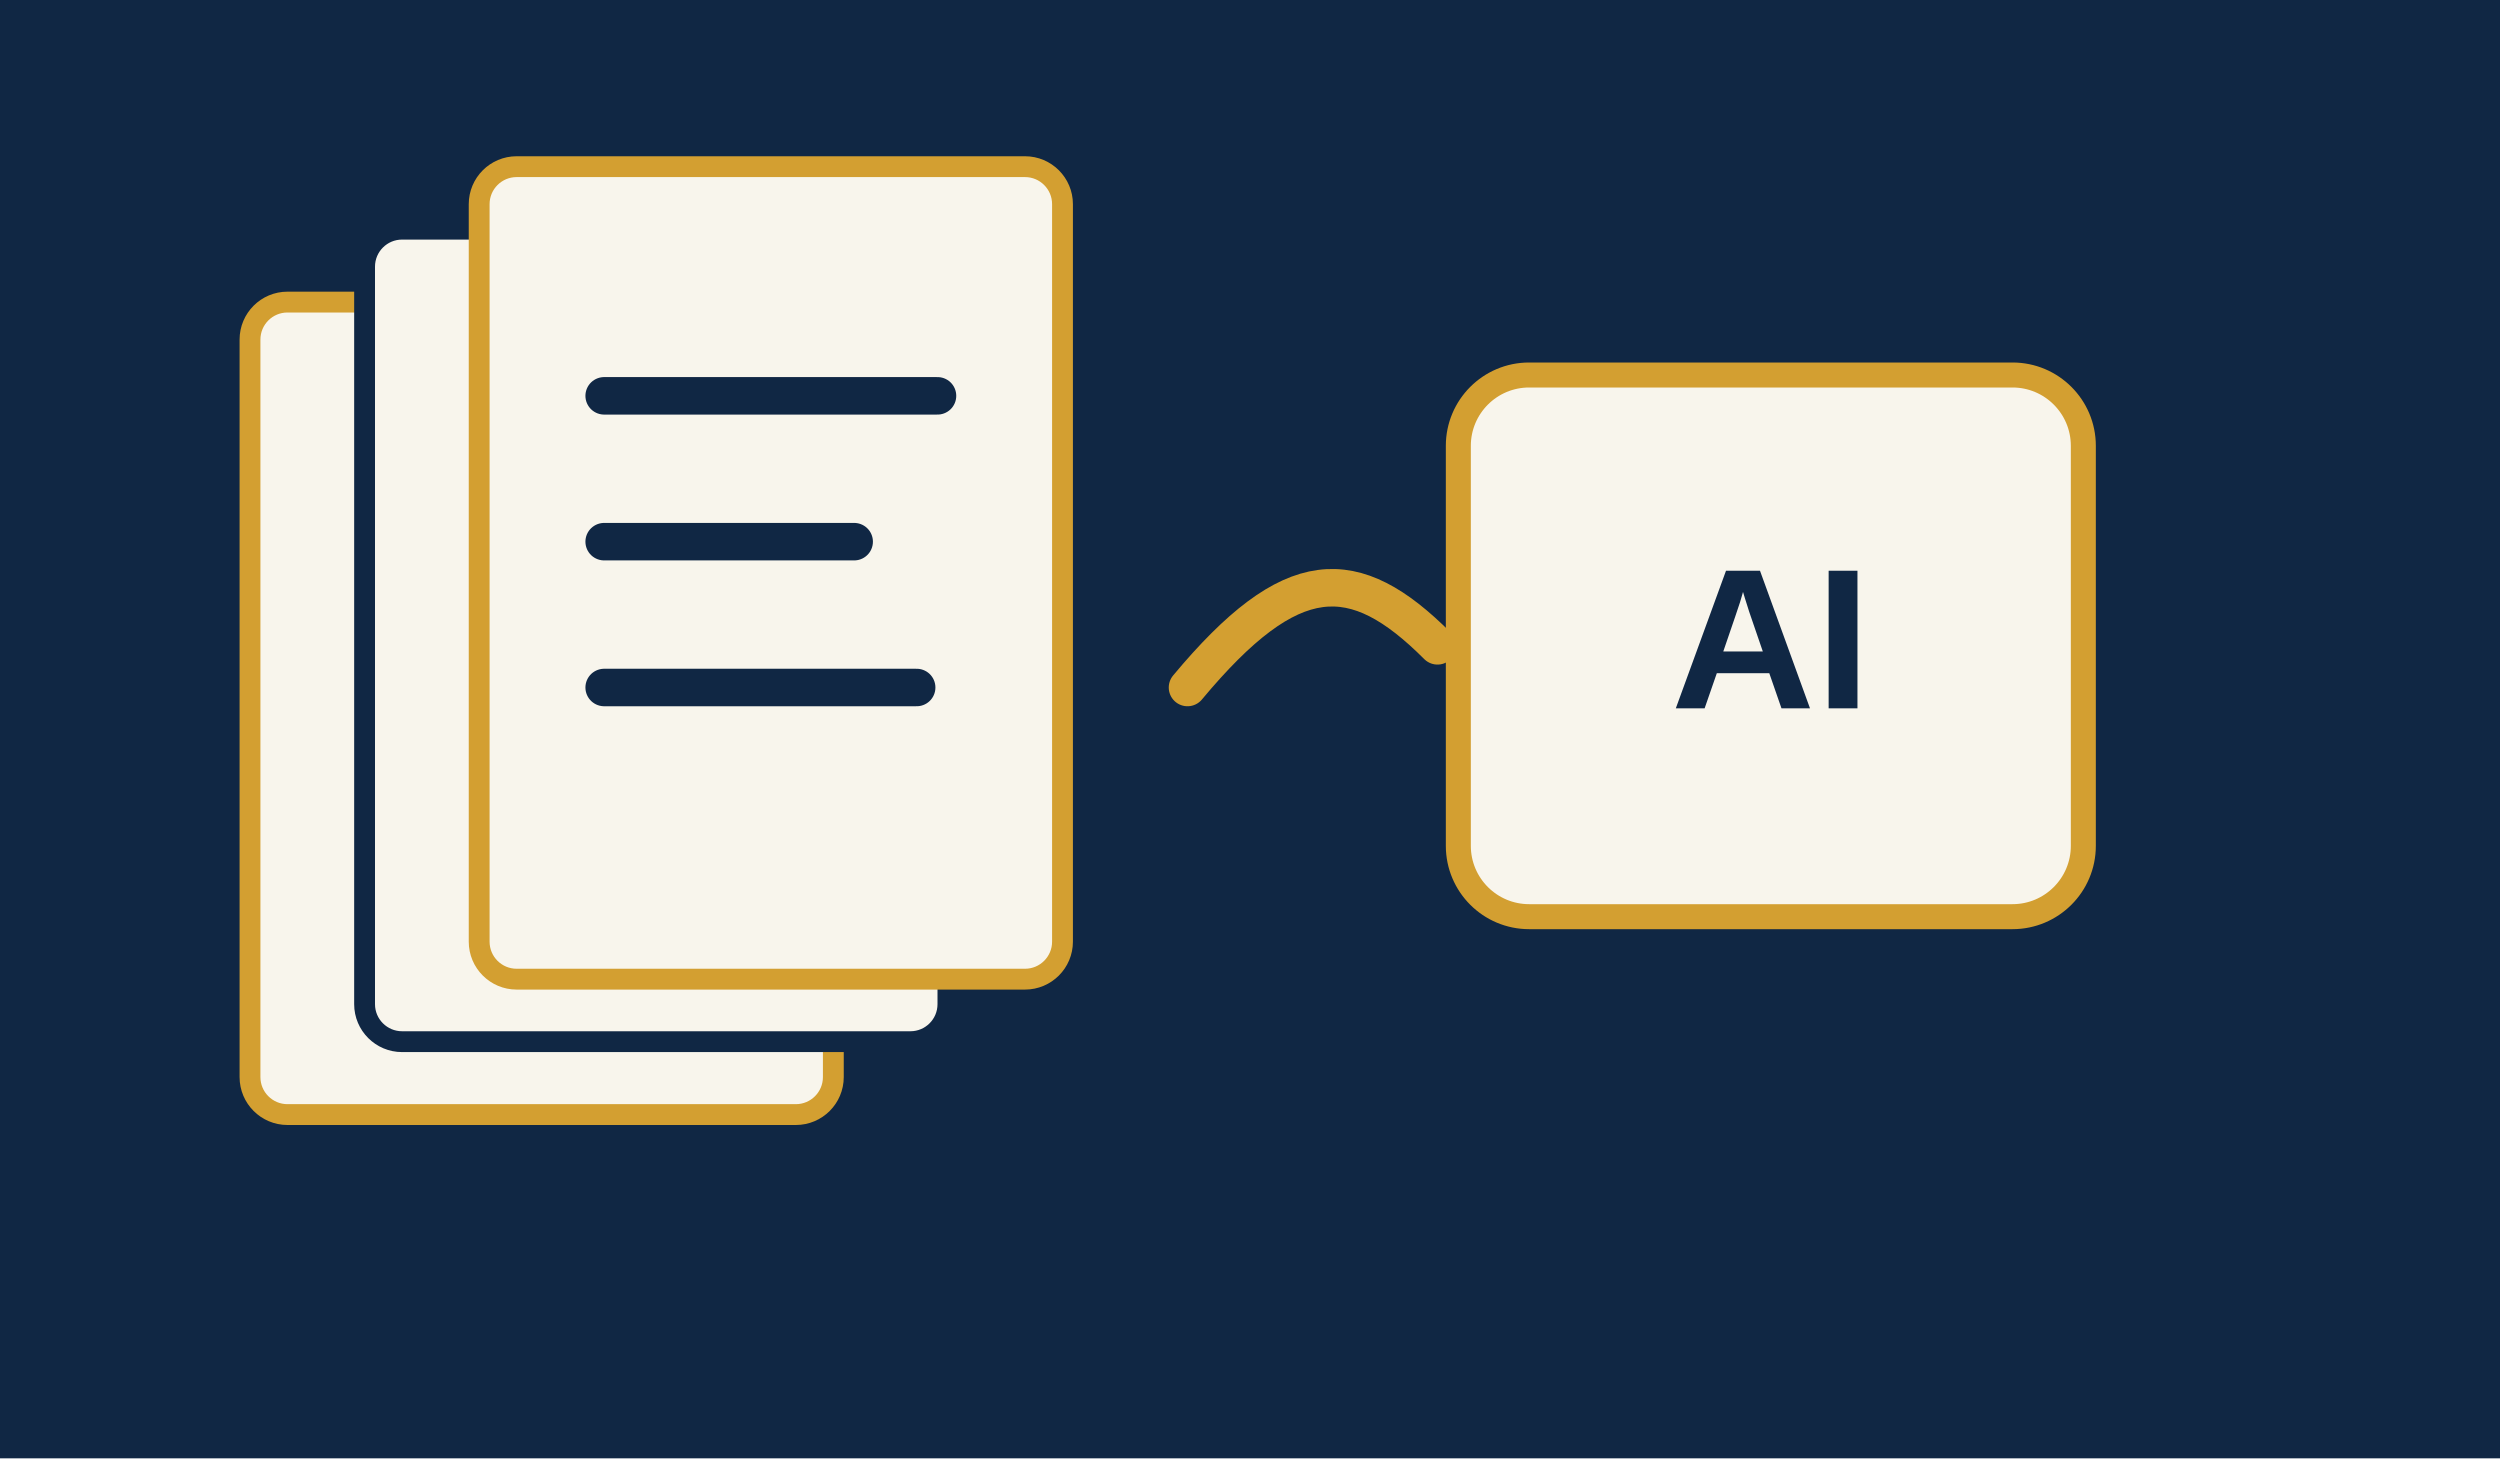
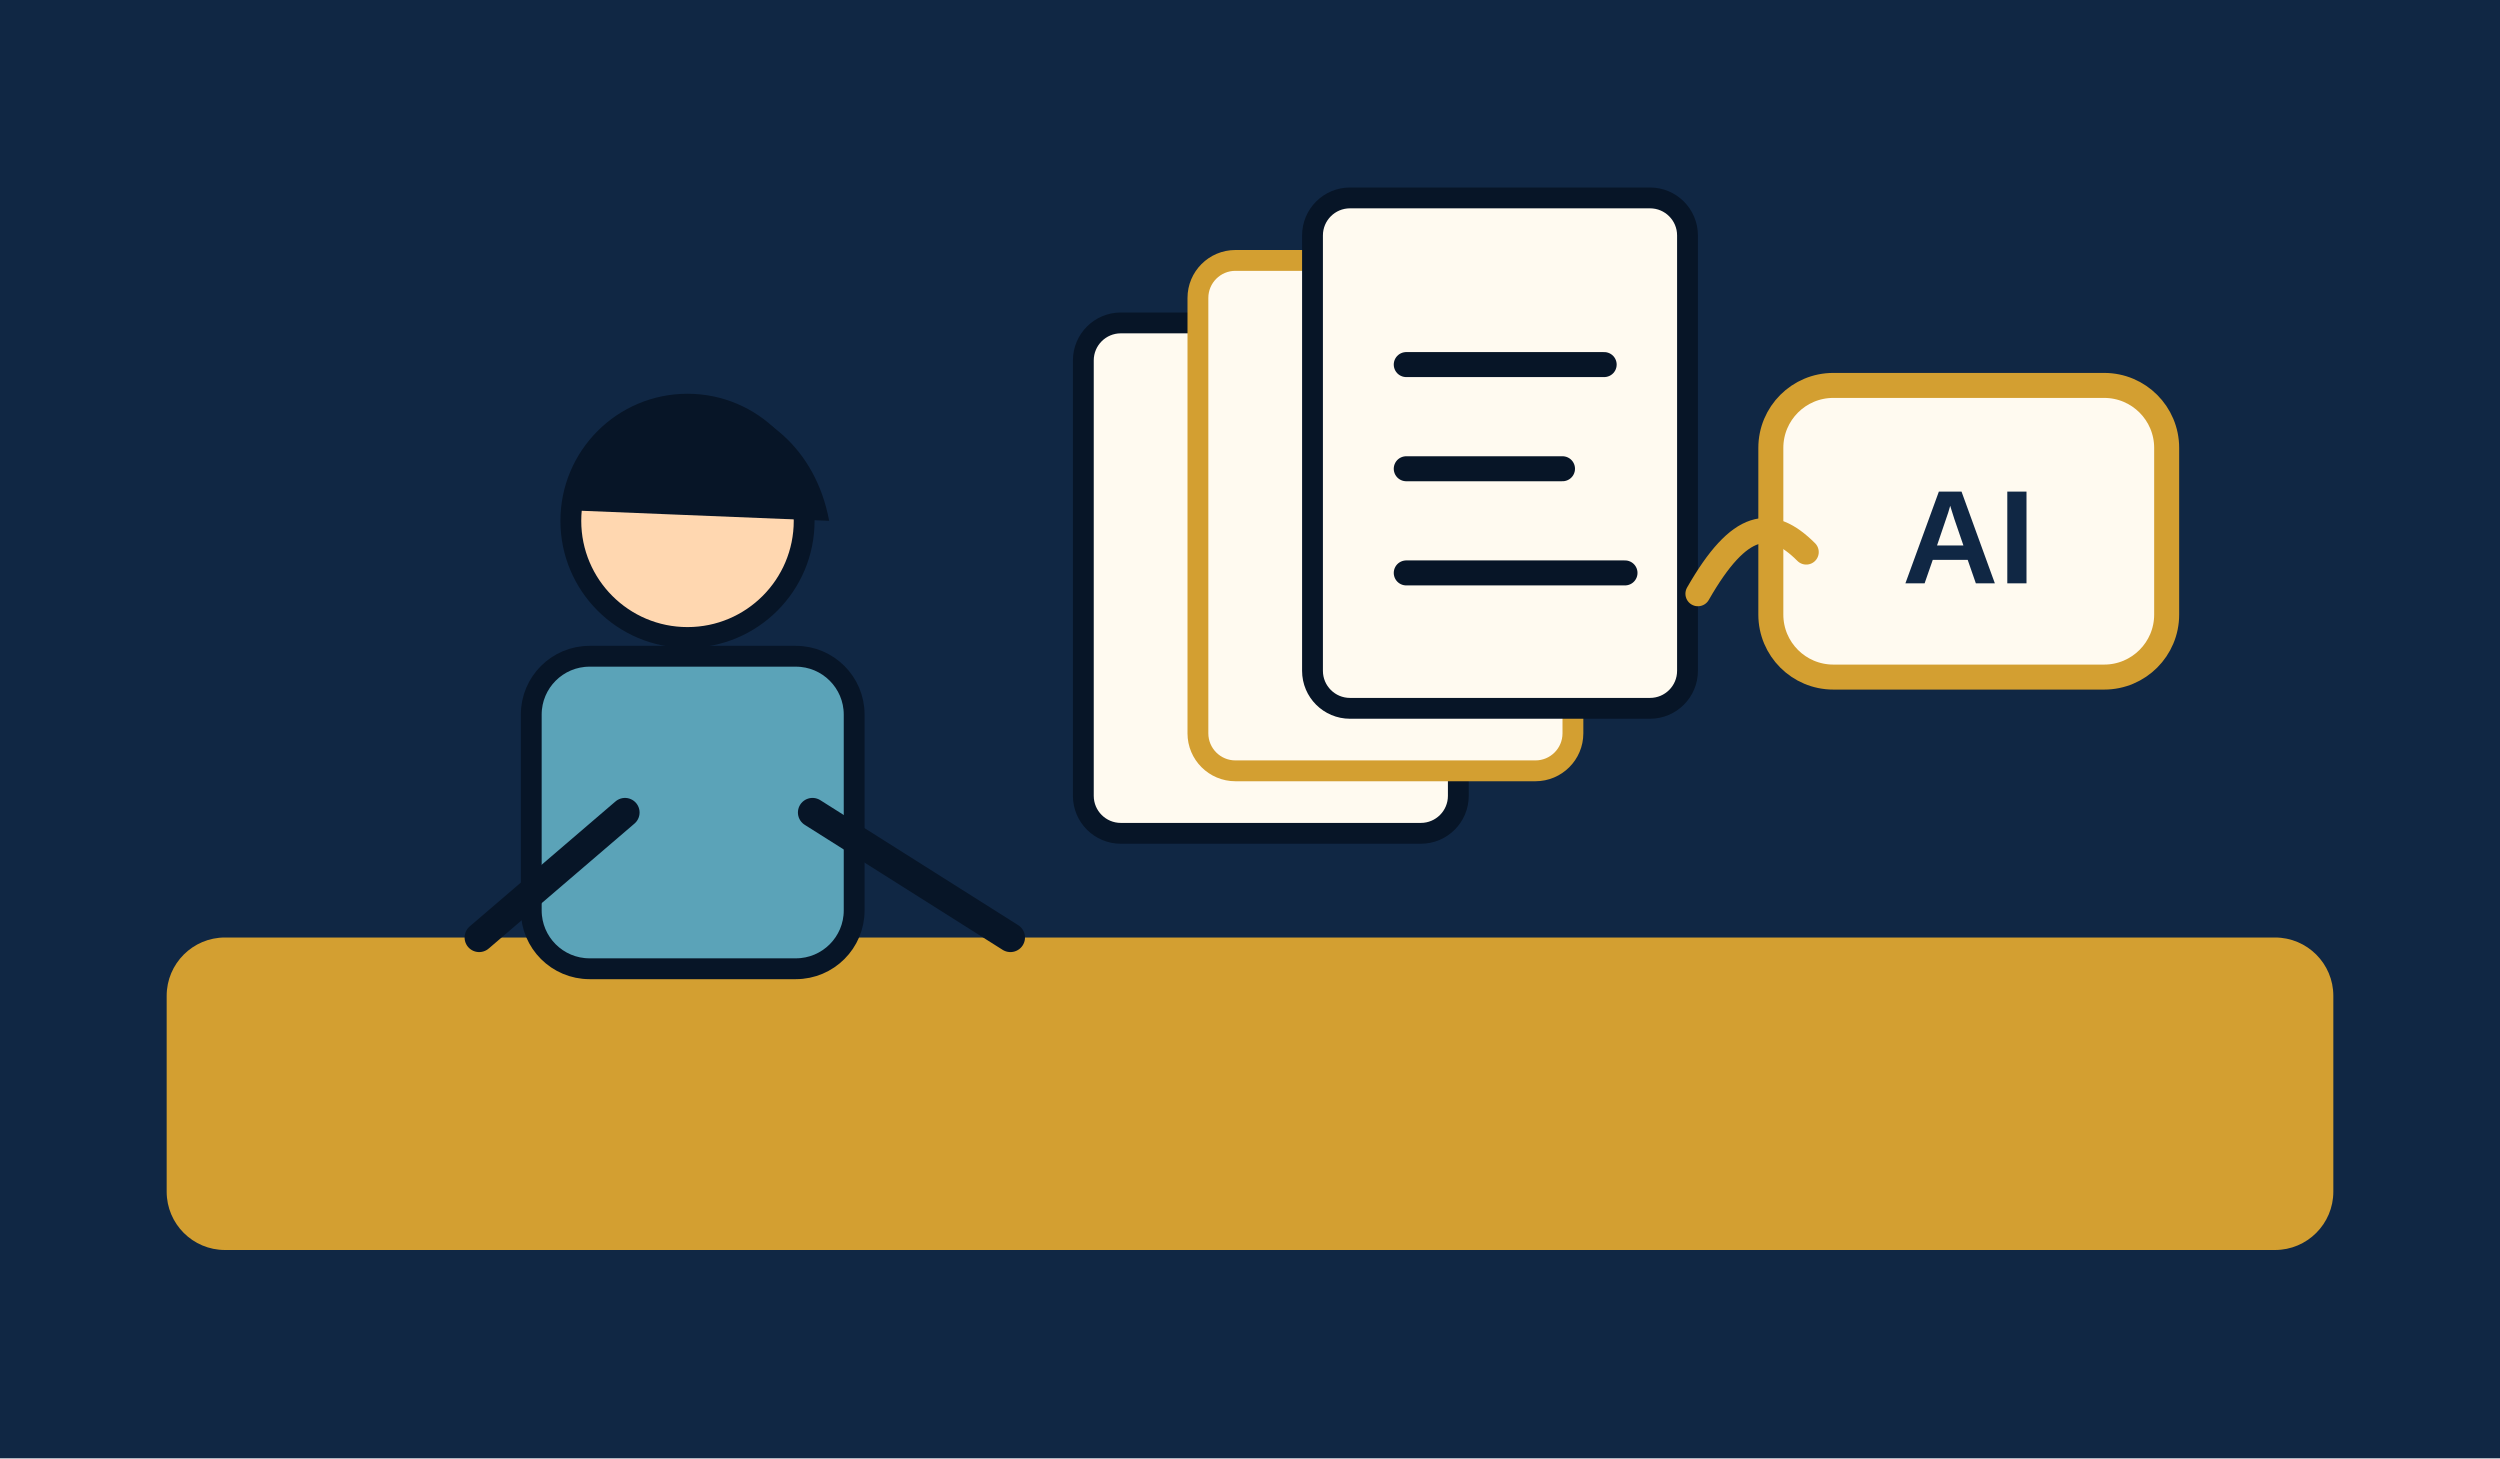
<svg xmlns="http://www.w3.org/2000/svg" viewBox="0 0 1200 700" role="img" aria-labelledby="title desc">
  <rect width="1200" height="700" fill="#102744" />
-   <rect x="120" y="145" width="280" height="390" rx="18" fill="#f8f5ec" stroke="#d39f31" stroke-width="10" />
-   <rect x="175" y="110" width="280" height="390" rx="18" fill="#f8f5ec" stroke="#102744" stroke-width="10" />
-   <rect x="230" y="80" width="280" height="390" rx="18" fill="#f8f5ec" stroke="#d39f31" stroke-width="10" />
-   <path d="M290 190 h160 M290 260 h120 M290 330 h150" stroke="#102744" stroke-width="18" stroke-linecap="round" />
-   <rect x="700" y="180" width="300" height="260" rx="34" fill="#f8f5ec" stroke="#d39f31" stroke-width="12" />
-   <text x="850" y="340" text-anchor="middle" font-family="Arial, sans-serif" font-size="96" font-weight="700" fill="#102744">AI</text>
-   <path d="M570 330 C620 270 650 270 690 310" fill="none" stroke="#d39f31" stroke-width="18" stroke-linecap="round" />
+   <rect x="80" y="450" width="1040" height="150" rx="28" fill="#d39f31" />
+   <circle cx="330" cy="250" r="56" fill="#ffd7b0" stroke="#071527" stroke-width="10" />
+   <path d="M275 245 C295 170 385 180 398 250" fill="#071527" />
+   <rect x="255" y="315" width="155" height="150" rx="28" fill="#5ba3b8" stroke="#071527" stroke-width="10" />
+   <path d="M300 390 L230 450 M390 390 L485 450" stroke="#071527" stroke-width="14" stroke-linecap="round" />
+   <rect x="520" y="155" width="180" height="245" rx="18" fill="#fffaf0" stroke="#071527" stroke-width="10" />
+   <rect x="575" y="125" width="180" height="245" rx="18" fill="#fffaf0" stroke="#d39f31" stroke-width="10" />
+   <rect x="630" y="95" width="180" height="245" rx="18" fill="#fffaf0" stroke="#071527" stroke-width="10" />
+   <path d="M675 175 h95 M675 225 h75 M675 275 h105" stroke="#071527" stroke-width="12" stroke-linecap="round" />
+   <rect x="850" y="185" width="190" height="140" rx="30" fill="#fffaf0" stroke="#d39f31" stroke-width="12" />
+   <text x="945" y="280" text-anchor="middle" font-family="Arial, sans-serif" font-size="64" font-weight="700" fill="#102744">AI</text>
+   <path d="M815 285 C835 250 850 248 867 265" fill="none" stroke="#d39f31" stroke-width="12" stroke-linecap="round" />
</svg>
